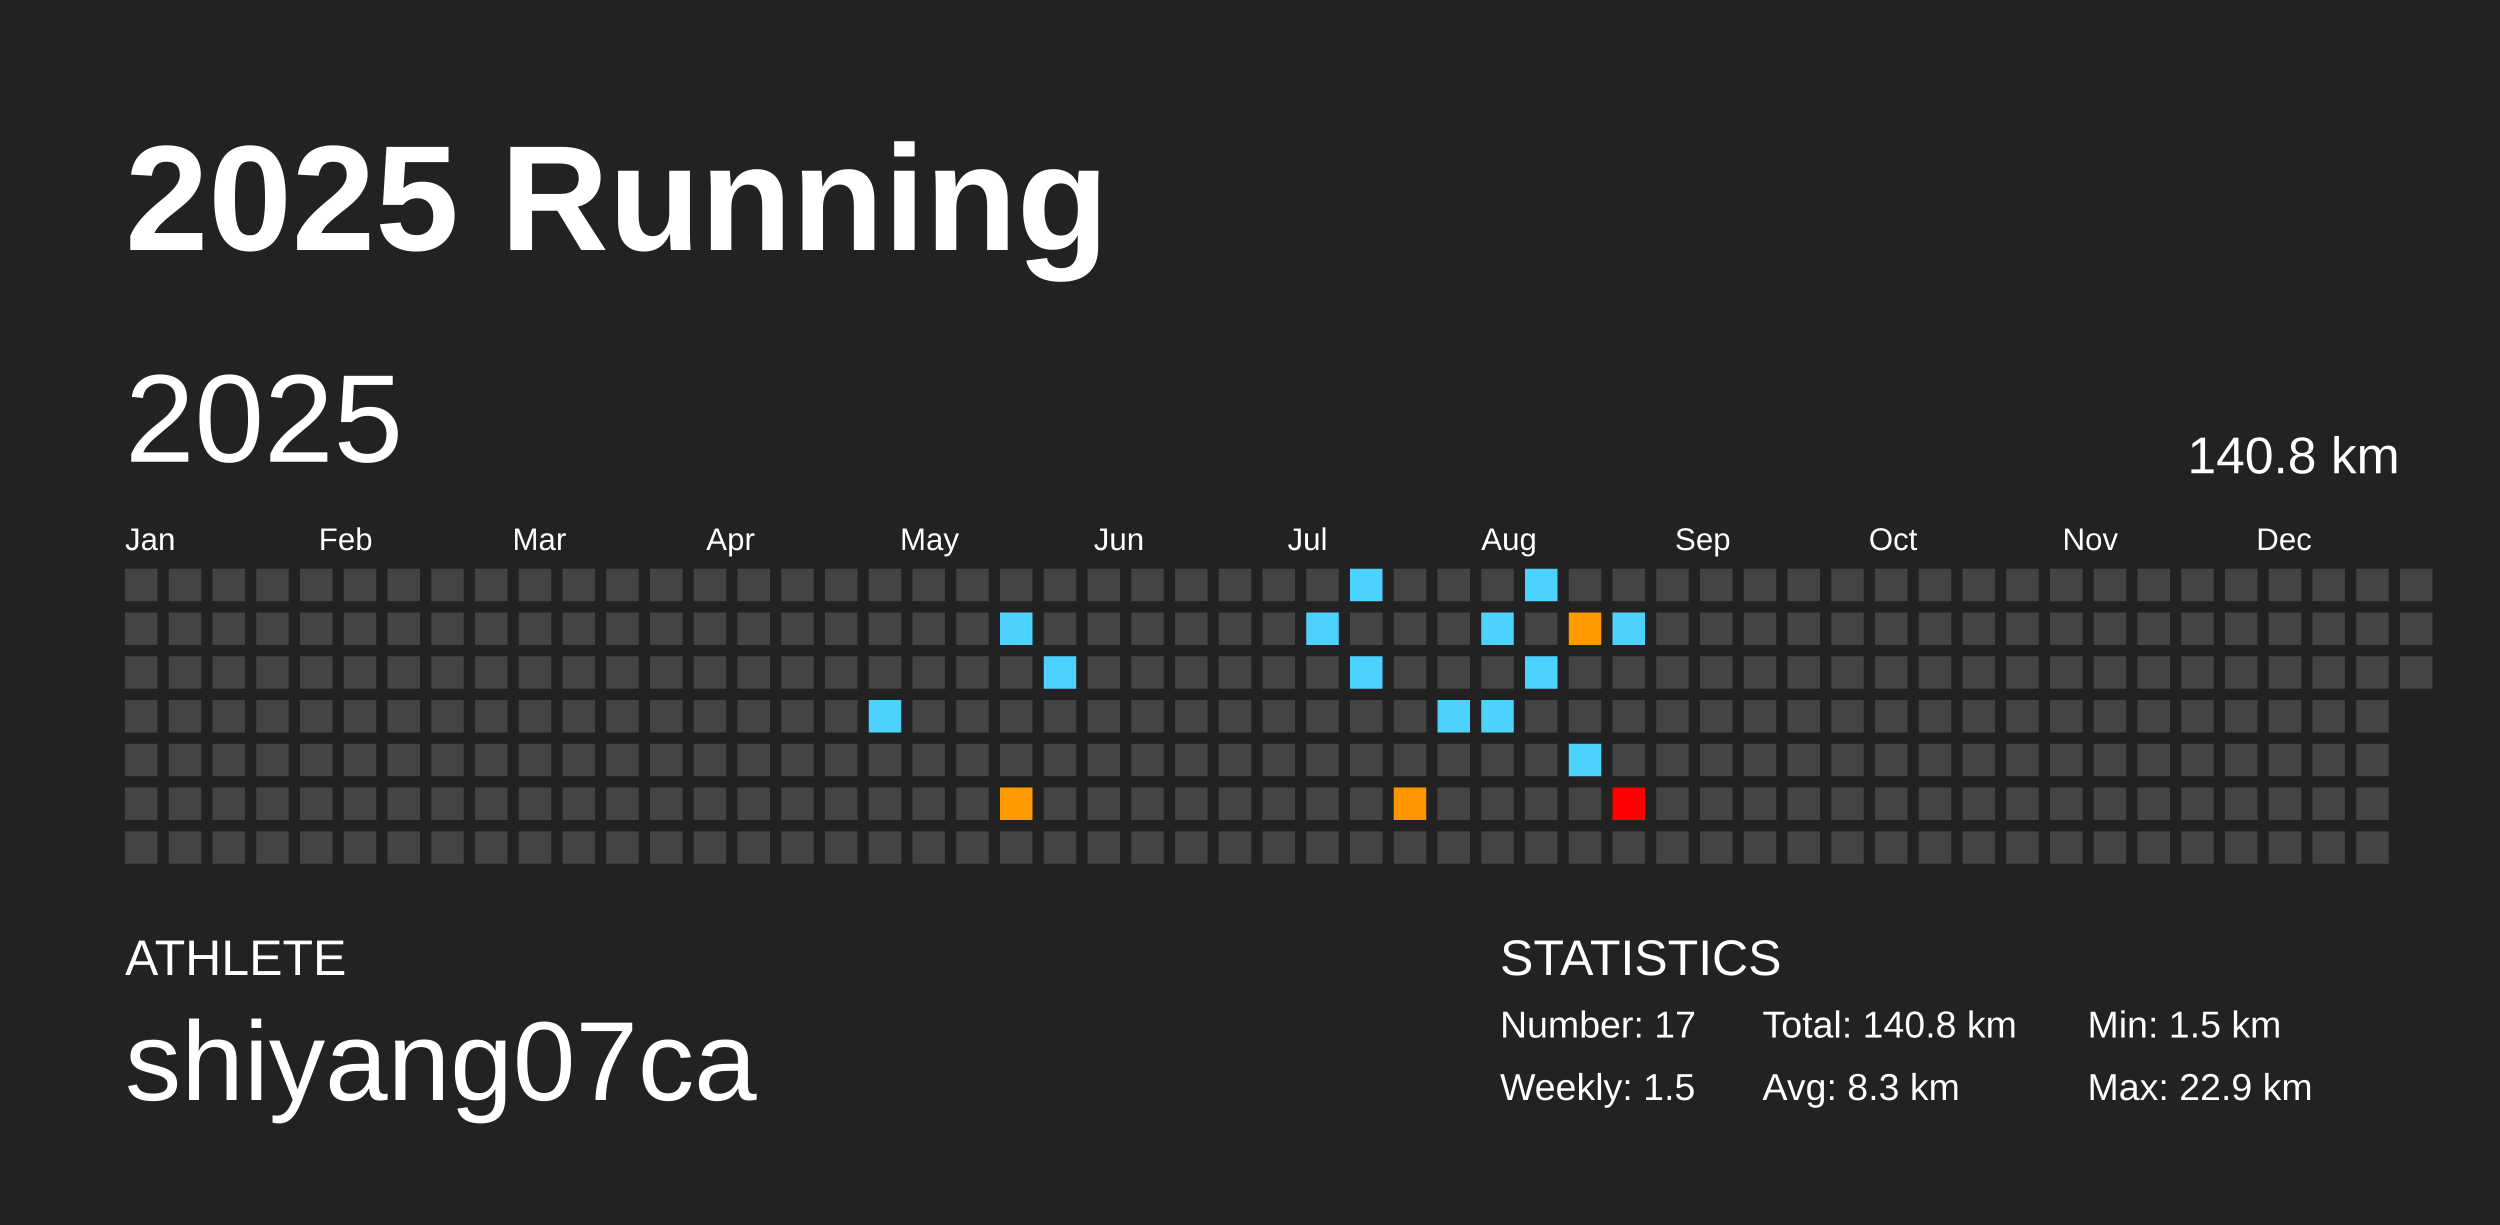
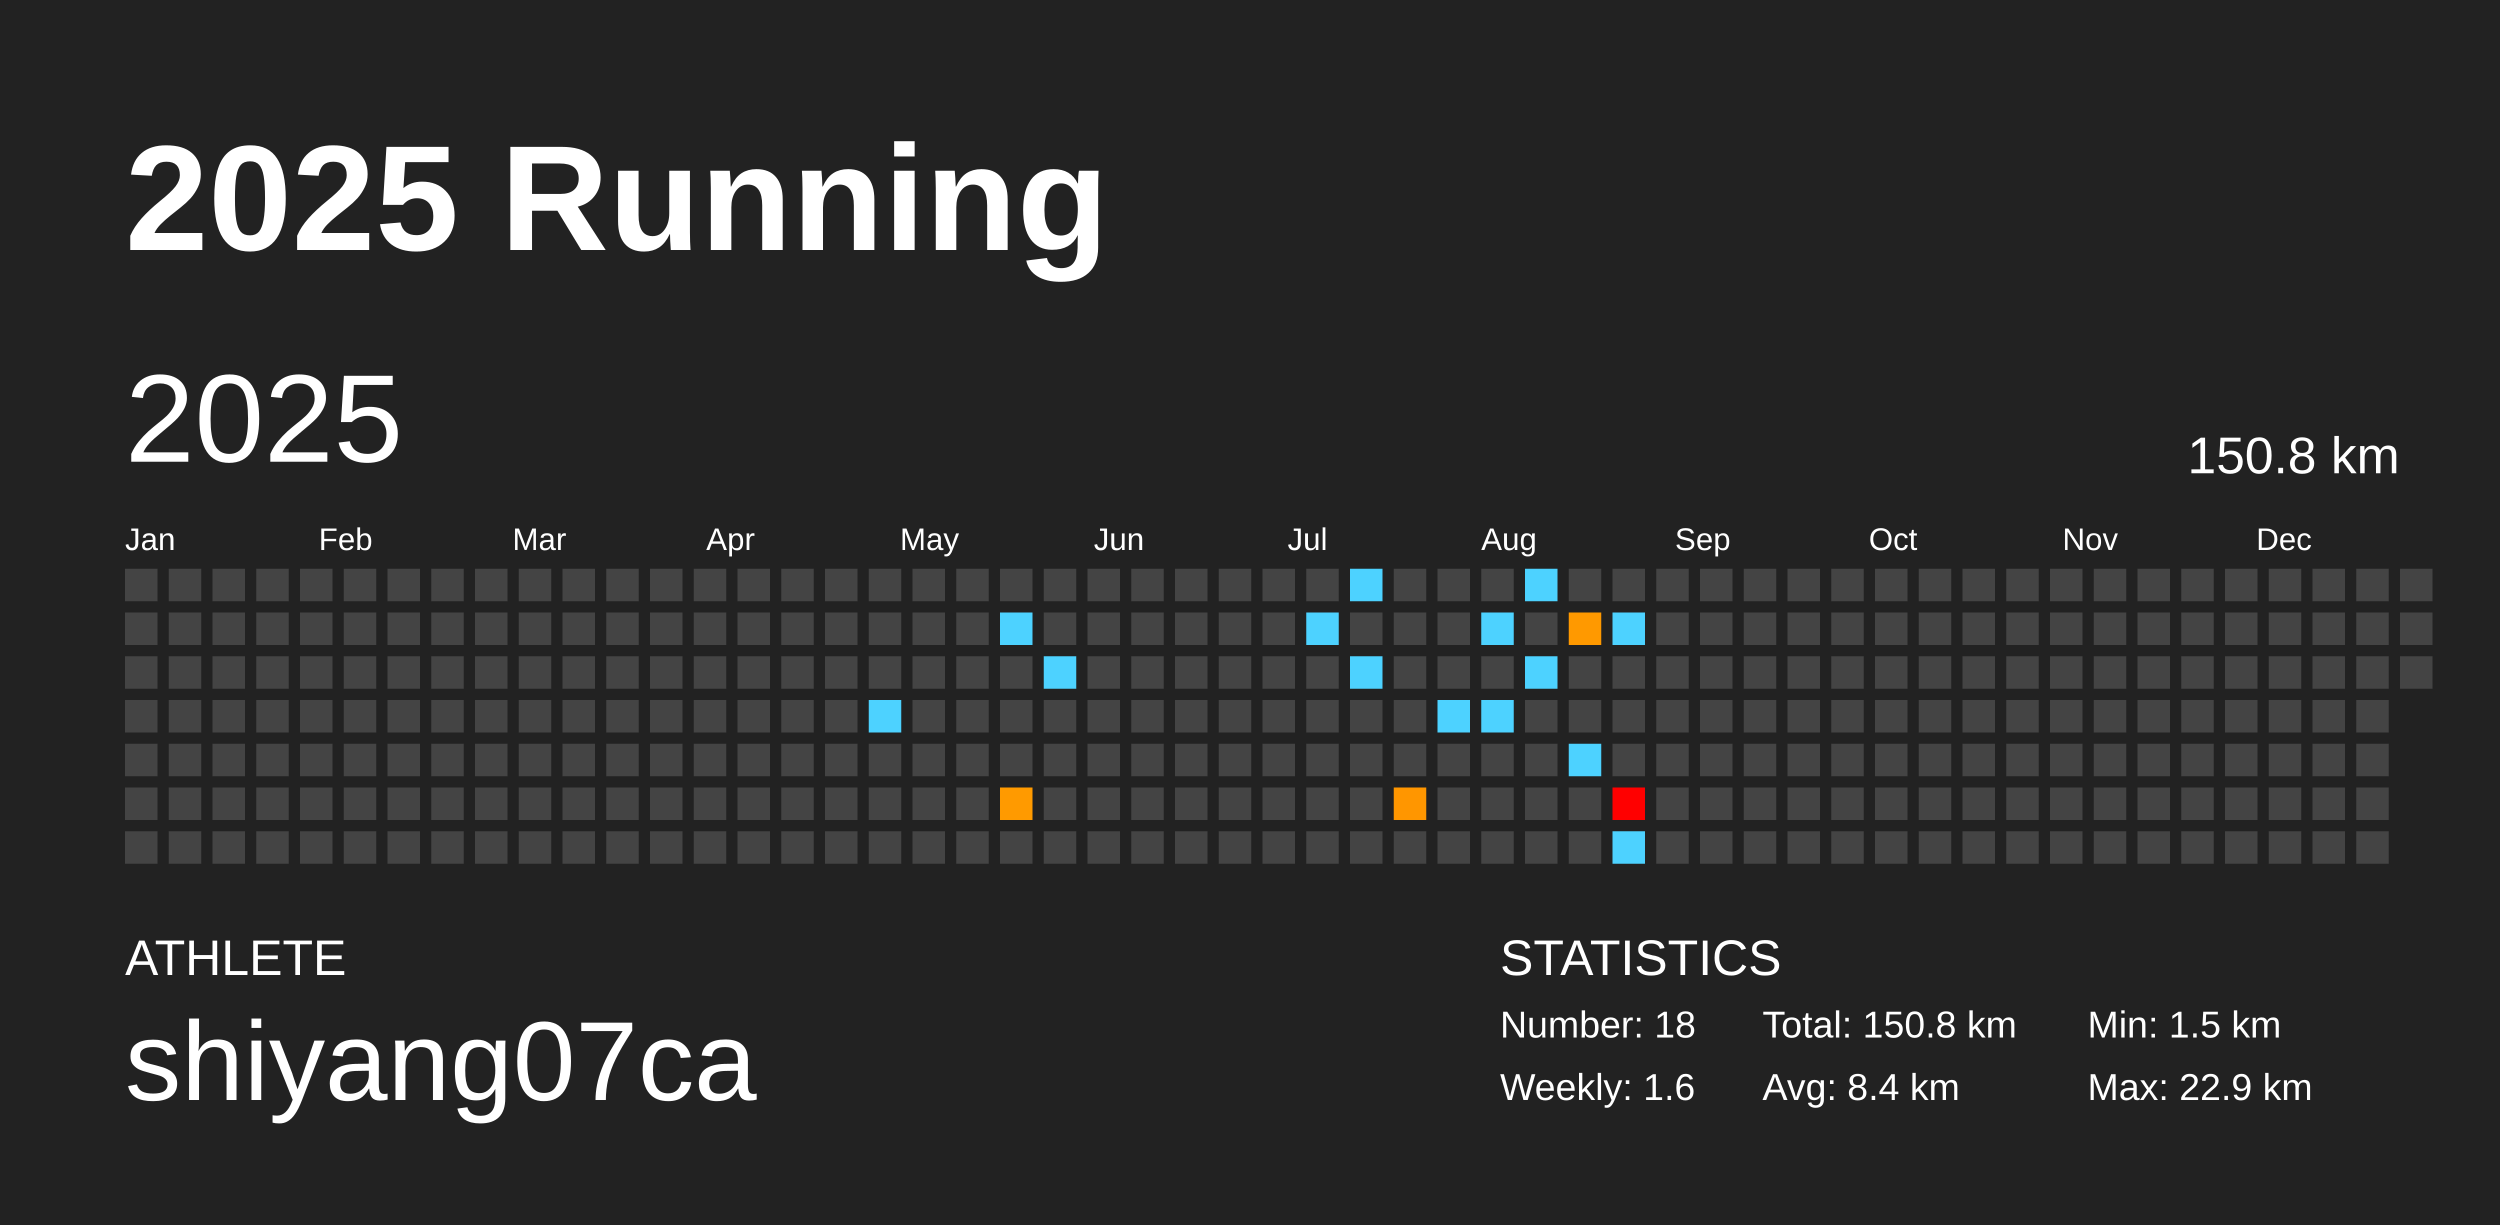
<svg xmlns="http://www.w3.org/2000/svg" baseProfile="full" height="98mm" version="1.1" viewBox="0,0,200,98" width="200mm">
  <defs />
  <rect fill="#222222" height="98" width="200" x="0" y="0" />
  <text fill="#FFFFFF" style="font-size:12px; font-family:Arial; font-weight:bold;" x="10" y="20">2025 Running</text>
  <text fill="#FFFFFF" style="font-size:4px; font-family:Arial" x="10" y="78">ATHLETE</text>
  <text fill="#FFFFFF" style="font-size:9px; font-family:Arial" x="10" y="88">shiyang07ca</text>
  <text fill="#FFFFFF" style="font-size:4px; font-family:Arial" x="120" y="78">STATISTICS</text>
-   <text fill="#FFFFFF" style="font-size:3px; font-family:Arial" x="120" y="83">Number: 17</text>
-   <text fill="#FFFFFF" style="font-size:3px; font-family:Arial" x="120" y="88">Weekly: 1.5</text>
-   <text fill="#FFFFFF" style="font-size:3px; font-family:Arial" x="141" y="83">Total: 140.8 km</text>
-   <text fill="#FFFFFF" style="font-size:3px; font-family:Arial" x="141" y="88">Avg: 8.3 km</text>
+   <text fill="#FFFFFF" style="font-size:3px; font-family:Arial" x="120" y="83">Number: 18</text>
+   <text fill="#FFFFFF" style="font-size:3px; font-family:Arial" x="120" y="88">Weekly: 1.6</text>
+   <text fill="#FFFFFF" style="font-size:3px; font-family:Arial" x="141" y="83">Total: 150.8 km</text>
+   <text fill="#FFFFFF" style="font-size:3px; font-family:Arial" x="141" y="88">Avg: 8.4 km</text>
  <text fill="#FFFFFF" style="font-size:3px; font-family:Arial" x="167" y="83">Min: 1.5 km</text>
  <text fill="#FFFFFF" style="font-size:3px; font-family:Arial" x="167" y="88">Max: 22.9 km</text>
  <text dominant-baseline="hanging" fill="#FFFFFF" style="font-size:10.0px; font-family:Arial;" x="10" y="30">2025</text>
-   <text dominant-baseline="hanging" fill="#FFFFFF" style="font-size:4.125px; font-family:Arial;" x="175" y="35">140.8 km</text>
+   <text dominant-baseline="hanging" fill="#FFFFFF" style="font-size:4.125px; font-family:Arial;" x="175" y="35">150.8 km</text>
  <text fill="#FFFFFF" style="font-size:2.5px; font-family:Arial" x="10.0" y="44">Jan</text>
  <text fill="#FFFFFF" style="font-size:2.5px; font-family:Arial" x="25.5" y="44">Feb</text>
  <text fill="#FFFFFF" style="font-size:2.5px; font-family:Arial" x="41.0" y="44">Mar</text>
  <text fill="#FFFFFF" style="font-size:2.5px; font-family:Arial" x="56.5" y="44">Apr</text>
  <text fill="#FFFFFF" style="font-size:2.5px; font-family:Arial" x="72.0" y="44">May</text>
  <text fill="#FFFFFF" style="font-size:2.5px; font-family:Arial" x="87.5" y="44">Jun</text>
  <text fill="#FFFFFF" style="font-size:2.5px; font-family:Arial" x="103.0" y="44">Jul</text>
  <text fill="#FFFFFF" style="font-size:2.5px; font-family:Arial" x="118.5" y="44">Aug</text>
  <text fill="#FFFFFF" style="font-size:2.5px; font-family:Arial" x="134.0" y="44">Sep</text>
  <text fill="#FFFFFF" style="font-size:2.5px; font-family:Arial" x="149.5" y="44">Oct</text>
  <text fill="#FFFFFF" style="font-size:2.5px; font-family:Arial" x="165.0" y="44">Nov</text>
  <text fill="#FFFFFF" style="font-size:2.5px; font-family:Arial" x="180.5" y="44">Dec</text>
  <rect fill="#444444" height="2.6" width="2.6" x="10.0" y="45.5" />
  <rect fill="#444444" height="2.6" width="2.6" x="10.0" y="49.0" />
  <rect fill="#444444" height="2.6" width="2.6" x="10.0" y="52.5" />
  <rect fill="#444444" height="2.6" width="2.6" x="10.0" y="56.0" />
  <rect fill="#444444" height="2.6" width="2.6" x="10.0" y="59.5" />
  <rect fill="#444444" height="2.6" width="2.6" x="10.0" y="63.0" />
  <rect fill="#444444" height="2.6" width="2.6" x="10.0" y="66.5" />
  <rect fill="#444444" height="2.6" width="2.6" x="13.5" y="45.5" />
  <rect fill="#444444" height="2.6" width="2.6" x="13.5" y="49.0" />
  <rect fill="#444444" height="2.6" width="2.6" x="13.5" y="52.5" />
  <rect fill="#444444" height="2.6" width="2.6" x="13.5" y="56.0" />
  <rect fill="#444444" height="2.6" width="2.6" x="13.5" y="59.5" />
  <rect fill="#444444" height="2.6" width="2.6" x="13.5" y="63.0" />
  <rect fill="#444444" height="2.6" width="2.6" x="13.5" y="66.5" />
  <rect fill="#444444" height="2.6" width="2.6" x="17.0" y="45.5" />
  <rect fill="#444444" height="2.6" width="2.6" x="17.0" y="49.0" />
  <rect fill="#444444" height="2.6" width="2.6" x="17.0" y="52.5" />
  <rect fill="#444444" height="2.6" width="2.6" x="17.0" y="56.0" />
  <rect fill="#444444" height="2.6" width="2.6" x="17.0" y="59.5" />
  <rect fill="#444444" height="2.6" width="2.6" x="17.0" y="63.0" />
  <rect fill="#444444" height="2.6" width="2.6" x="17.0" y="66.5" />
  <rect fill="#444444" height="2.6" width="2.6" x="20.5" y="45.5" />
  <rect fill="#444444" height="2.6" width="2.6" x="20.5" y="49.0" />
  <rect fill="#444444" height="2.6" width="2.6" x="20.5" y="52.5" />
  <rect fill="#444444" height="2.6" width="2.6" x="20.5" y="56.0" />
  <rect fill="#444444" height="2.6" width="2.6" x="20.5" y="59.5" />
  <rect fill="#444444" height="2.6" width="2.6" x="20.5" y="63.0" />
  <rect fill="#444444" height="2.6" width="2.6" x="20.5" y="66.5" />
  <rect fill="#444444" height="2.6" width="2.6" x="24.0" y="45.5" />
  <rect fill="#444444" height="2.6" width="2.6" x="24.0" y="49.0" />
  <rect fill="#444444" height="2.6" width="2.6" x="24.0" y="52.5" />
  <rect fill="#444444" height="2.6" width="2.6" x="24.0" y="56.0" />
  <rect fill="#444444" height="2.6" width="2.6" x="24.0" y="59.5" />
  <rect fill="#444444" height="2.6" width="2.6" x="24.0" y="63.0" />
  <rect fill="#444444" height="2.6" width="2.6" x="24.0" y="66.5" />
  <rect fill="#444444" height="2.6" width="2.6" x="27.5" y="45.5" />
  <rect fill="#444444" height="2.6" width="2.6" x="27.5" y="49.0" />
  <rect fill="#444444" height="2.6" width="2.6" x="27.5" y="52.5" />
  <rect fill="#444444" height="2.6" width="2.6" x="27.5" y="56.0" />
  <rect fill="#444444" height="2.6" width="2.6" x="27.5" y="59.5" />
  <rect fill="#444444" height="2.6" width="2.6" x="27.5" y="63.0" />
  <rect fill="#444444" height="2.6" width="2.6" x="27.5" y="66.5" />
  <rect fill="#444444" height="2.6" width="2.6" x="31.0" y="45.5" />
  <rect fill="#444444" height="2.6" width="2.6" x="31.0" y="49.0" />
  <rect fill="#444444" height="2.6" width="2.6" x="31.0" y="52.5" />
  <rect fill="#444444" height="2.6" width="2.6" x="31.0" y="56.0" />
  <rect fill="#444444" height="2.6" width="2.6" x="31.0" y="59.5" />
  <rect fill="#444444" height="2.6" width="2.6" x="31.0" y="63.0" />
  <rect fill="#444444" height="2.6" width="2.6" x="31.0" y="66.5" />
  <rect fill="#444444" height="2.6" width="2.6" x="34.5" y="45.5" />
  <rect fill="#444444" height="2.6" width="2.6" x="34.5" y="49.0" />
  <rect fill="#444444" height="2.6" width="2.6" x="34.5" y="52.5" />
  <rect fill="#444444" height="2.6" width="2.6" x="34.5" y="56.0" />
  <rect fill="#444444" height="2.6" width="2.6" x="34.5" y="59.5" />
  <rect fill="#444444" height="2.6" width="2.6" x="34.5" y="63.0" />
  <rect fill="#444444" height="2.6" width="2.6" x="34.5" y="66.5" />
  <rect fill="#444444" height="2.6" width="2.6" x="38.0" y="45.5" />
  <rect fill="#444444" height="2.6" width="2.6" x="38.0" y="49.0" />
  <rect fill="#444444" height="2.6" width="2.6" x="38.0" y="52.5" />
  <rect fill="#444444" height="2.6" width="2.6" x="38.0" y="56.0" />
  <rect fill="#444444" height="2.6" width="2.6" x="38.0" y="59.5" />
  <rect fill="#444444" height="2.6" width="2.6" x="38.0" y="63.0" />
  <rect fill="#444444" height="2.6" width="2.6" x="38.0" y="66.5" />
  <rect fill="#444444" height="2.6" width="2.6" x="41.5" y="45.5" />
  <rect fill="#444444" height="2.6" width="2.6" x="41.5" y="49.0" />
  <rect fill="#444444" height="2.6" width="2.6" x="41.5" y="52.5" />
  <rect fill="#444444" height="2.6" width="2.6" x="41.5" y="56.0" />
  <rect fill="#444444" height="2.6" width="2.6" x="41.5" y="59.5" />
  <rect fill="#444444" height="2.6" width="2.6" x="41.5" y="63.0" />
  <rect fill="#444444" height="2.6" width="2.6" x="41.5" y="66.5" />
  <rect fill="#444444" height="2.6" width="2.6" x="45.0" y="45.5" />
  <rect fill="#444444" height="2.6" width="2.6" x="45.0" y="49.0" />
  <rect fill="#444444" height="2.6" width="2.6" x="45.0" y="52.5" />
  <rect fill="#444444" height="2.6" width="2.6" x="45.0" y="56.0" />
  <rect fill="#444444" height="2.6" width="2.6" x="45.0" y="59.5" />
  <rect fill="#444444" height="2.6" width="2.6" x="45.0" y="63.0" />
  <rect fill="#444444" height="2.6" width="2.6" x="45.0" y="66.5" />
  <rect fill="#444444" height="2.6" width="2.6" x="48.5" y="45.5" />
  <rect fill="#444444" height="2.6" width="2.6" x="48.5" y="49.0" />
  <rect fill="#444444" height="2.6" width="2.6" x="48.5" y="52.5" />
  <rect fill="#444444" height="2.6" width="2.6" x="48.5" y="56.0" />
  <rect fill="#444444" height="2.6" width="2.6" x="48.5" y="59.5" />
  <rect fill="#444444" height="2.6" width="2.6" x="48.5" y="63.0" />
  <rect fill="#444444" height="2.6" width="2.6" x="48.5" y="66.5" />
  <rect fill="#444444" height="2.6" width="2.6" x="52.0" y="45.5" />
  <rect fill="#444444" height="2.6" width="2.6" x="52.0" y="49.0" />
  <rect fill="#444444" height="2.6" width="2.6" x="52.0" y="52.5" />
  <rect fill="#444444" height="2.6" width="2.6" x="52.0" y="56.0" />
  <rect fill="#444444" height="2.6" width="2.6" x="52.0" y="59.5" />
  <rect fill="#444444" height="2.6" width="2.6" x="52.0" y="63.0" />
  <rect fill="#444444" height="2.6" width="2.6" x="52.0" y="66.5" />
  <rect fill="#444444" height="2.6" width="2.6" x="55.5" y="45.5" />
  <rect fill="#444444" height="2.6" width="2.6" x="55.5" y="49.0" />
  <rect fill="#444444" height="2.6" width="2.6" x="55.5" y="52.5" />
  <rect fill="#444444" height="2.6" width="2.6" x="55.5" y="56.0" />
  <rect fill="#444444" height="2.6" width="2.6" x="55.5" y="59.5" />
  <rect fill="#444444" height="2.6" width="2.6" x="55.5" y="63.0" />
  <rect fill="#444444" height="2.6" width="2.6" x="55.5" y="66.5" />
  <rect fill="#444444" height="2.6" width="2.6" x="59.0" y="45.5" />
  <rect fill="#444444" height="2.6" width="2.6" x="59.0" y="49.0" />
  <rect fill="#444444" height="2.6" width="2.6" x="59.0" y="52.5" />
  <rect fill="#444444" height="2.6" width="2.6" x="59.0" y="56.0" />
  <rect fill="#444444" height="2.6" width="2.6" x="59.0" y="59.5" />
  <rect fill="#444444" height="2.6" width="2.6" x="59.0" y="63.0" />
  <rect fill="#444444" height="2.6" width="2.6" x="59.0" y="66.5" />
  <rect fill="#444444" height="2.6" width="2.6" x="62.5" y="45.5" />
  <rect fill="#444444" height="2.6" width="2.6" x="62.5" y="49.0" />
  <rect fill="#444444" height="2.6" width="2.6" x="62.5" y="52.5" />
  <rect fill="#444444" height="2.6" width="2.6" x="62.5" y="56.0" />
  <rect fill="#444444" height="2.6" width="2.6" x="62.5" y="59.5" />
  <rect fill="#444444" height="2.6" width="2.6" x="62.5" y="63.0" />
  <rect fill="#444444" height="2.6" width="2.6" x="62.5" y="66.5" />
  <rect fill="#444444" height="2.6" width="2.6" x="66.0" y="45.5" />
  <rect fill="#444444" height="2.6" width="2.6" x="66.0" y="49.0" />
  <rect fill="#444444" height="2.6" width="2.6" x="66.0" y="52.5" />
  <rect fill="#444444" height="2.6" width="2.6" x="66.0" y="56.0" />
  <rect fill="#444444" height="2.6" width="2.6" x="66.0" y="59.5" />
  <rect fill="#444444" height="2.6" width="2.6" x="66.0" y="63.0" />
  <rect fill="#444444" height="2.6" width="2.6" x="66.0" y="66.5" />
  <rect fill="#444444" height="2.6" width="2.6" x="69.5" y="45.5" />
  <rect fill="#444444" height="2.6" width="2.6" x="69.5" y="49.0" />
  <rect fill="#444444" height="2.6" width="2.6" x="69.5" y="52.5" />
  <rect fill="#4dd2ff" height="2.6" width="2.6" x="69.5" y="56.0" />
  <rect fill="#444444" height="2.6" width="2.6" x="69.5" y="59.5" />
  <rect fill="#444444" height="2.6" width="2.6" x="69.5" y="63.0" />
  <rect fill="#444444" height="2.6" width="2.6" x="69.5" y="66.5" />
  <rect fill="#444444" height="2.6" width="2.6" x="73.0" y="45.5" />
  <rect fill="#444444" height="2.6" width="2.6" x="73.0" y="49.0" />
  <rect fill="#444444" height="2.6" width="2.6" x="73.0" y="52.5" />
  <rect fill="#444444" height="2.6" width="2.6" x="73.0" y="56.0" />
  <rect fill="#444444" height="2.6" width="2.6" x="73.0" y="59.5" />
  <rect fill="#444444" height="2.6" width="2.6" x="73.0" y="63.0" />
  <rect fill="#444444" height="2.6" width="2.6" x="73.0" y="66.5" />
  <rect fill="#444444" height="2.6" width="2.6" x="76.5" y="45.5" />
  <rect fill="#444444" height="2.6" width="2.6" x="76.5" y="49.0" />
  <rect fill="#444444" height="2.6" width="2.6" x="76.5" y="52.5" />
  <rect fill="#444444" height="2.6" width="2.6" x="76.5" y="56.0" />
  <rect fill="#444444" height="2.6" width="2.6" x="76.5" y="59.5" />
  <rect fill="#444444" height="2.6" width="2.6" x="76.5" y="63.0" />
  <rect fill="#444444" height="2.6" width="2.6" x="76.5" y="66.5" />
  <rect fill="#444444" height="2.6" width="2.6" x="80.0" y="45.5" />
  <rect fill="#4dd2ff" height="2.6" width="2.6" x="80.0" y="49.0" />
  <rect fill="#444444" height="2.6" width="2.6" x="80.0" y="52.5" />
  <rect fill="#444444" height="2.6" width="2.6" x="80.0" y="56.0" />
  <rect fill="#444444" height="2.6" width="2.6" x="80.0" y="59.5" />
  <rect fill="#ff9a00" height="2.6" width="2.6" x="80.0" y="63.0" />
  <rect fill="#444444" height="2.6" width="2.6" x="80.0" y="66.5" />
  <rect fill="#444444" height="2.6" width="2.6" x="83.5" y="45.5" />
  <rect fill="#444444" height="2.6" width="2.6" x="83.5" y="49.0" />
  <rect fill="#4dd2ff" height="2.6" width="2.6" x="83.5" y="52.5" />
  <rect fill="#444444" height="2.6" width="2.6" x="83.5" y="56.0" />
  <rect fill="#444444" height="2.6" width="2.6" x="83.5" y="59.5" />
  <rect fill="#444444" height="2.6" width="2.6" x="83.5" y="63.0" />
  <rect fill="#444444" height="2.6" width="2.6" x="83.5" y="66.5" />
  <rect fill="#444444" height="2.6" width="2.6" x="87.0" y="45.5" />
  <rect fill="#444444" height="2.6" width="2.6" x="87.0" y="49.0" />
  <rect fill="#444444" height="2.6" width="2.6" x="87.0" y="52.5" />
  <rect fill="#444444" height="2.6" width="2.6" x="87.0" y="56.0" />
  <rect fill="#444444" height="2.6" width="2.6" x="87.0" y="59.5" />
  <rect fill="#444444" height="2.6" width="2.6" x="87.0" y="63.0" />
  <rect fill="#444444" height="2.6" width="2.6" x="87.0" y="66.5" />
  <rect fill="#444444" height="2.6" width="2.6" x="90.5" y="45.5" />
  <rect fill="#444444" height="2.6" width="2.6" x="90.5" y="49.0" />
  <rect fill="#444444" height="2.6" width="2.6" x="90.5" y="52.5" />
  <rect fill="#444444" height="2.6" width="2.6" x="90.5" y="56.0" />
  <rect fill="#444444" height="2.6" width="2.6" x="90.5" y="59.5" />
  <rect fill="#444444" height="2.6" width="2.6" x="90.5" y="63.0" />
  <rect fill="#444444" height="2.6" width="2.6" x="90.5" y="66.5" />
  <rect fill="#444444" height="2.6" width="2.6" x="94.0" y="45.5" />
  <rect fill="#444444" height="2.6" width="2.6" x="94.0" y="49.0" />
  <rect fill="#444444" height="2.6" width="2.6" x="94.0" y="52.5" />
  <rect fill="#444444" height="2.6" width="2.6" x="94.0" y="56.0" />
  <rect fill="#444444" height="2.6" width="2.6" x="94.0" y="59.5" />
  <rect fill="#444444" height="2.6" width="2.6" x="94.0" y="63.0" />
  <rect fill="#444444" height="2.6" width="2.6" x="94.0" y="66.5" />
  <rect fill="#444444" height="2.6" width="2.6" x="97.5" y="45.5" />
  <rect fill="#444444" height="2.6" width="2.6" x="97.5" y="49.0" />
  <rect fill="#444444" height="2.6" width="2.6" x="97.5" y="52.5" />
  <rect fill="#444444" height="2.6" width="2.6" x="97.5" y="56.0" />
  <rect fill="#444444" height="2.6" width="2.6" x="97.5" y="59.5" />
  <rect fill="#444444" height="2.6" width="2.6" x="97.5" y="63.0" />
  <rect fill="#444444" height="2.6" width="2.6" x="97.5" y="66.5" />
  <rect fill="#444444" height="2.6" width="2.6" x="101.0" y="45.5" />
  <rect fill="#444444" height="2.6" width="2.6" x="101.0" y="49.0" />
  <rect fill="#444444" height="2.6" width="2.6" x="101.0" y="52.5" />
  <rect fill="#444444" height="2.6" width="2.6" x="101.0" y="56.0" />
  <rect fill="#444444" height="2.6" width="2.6" x="101.0" y="59.5" />
  <rect fill="#444444" height="2.6" width="2.6" x="101.0" y="63.0" />
  <rect fill="#444444" height="2.6" width="2.6" x="101.0" y="66.5" />
  <rect fill="#444444" height="2.6" width="2.6" x="104.5" y="45.5" />
  <rect fill="#4dd2ff" height="2.6" width="2.6" x="104.5" y="49.0" />
  <rect fill="#444444" height="2.6" width="2.6" x="104.5" y="52.5" />
  <rect fill="#444444" height="2.6" width="2.6" x="104.5" y="56.0" />
  <rect fill="#444444" height="2.6" width="2.6" x="104.5" y="59.5" />
  <rect fill="#444444" height="2.6" width="2.6" x="104.5" y="63.0" />
  <rect fill="#444444" height="2.6" width="2.6" x="104.5" y="66.5" />
  <rect fill="#4dd2ff" height="2.6" width="2.6" x="108.0" y="45.5" />
  <rect fill="#444444" height="2.6" width="2.6" x="108.0" y="49.0" />
  <rect fill="#4dd2ff" height="2.6" width="2.6" x="108.0" y="52.5" />
  <rect fill="#444444" height="2.6" width="2.6" x="108.0" y="56.0" />
  <rect fill="#444444" height="2.6" width="2.6" x="108.0" y="59.5" />
  <rect fill="#444444" height="2.6" width="2.6" x="108.0" y="63.0" />
  <rect fill="#444444" height="2.6" width="2.6" x="108.0" y="66.5" />
  <rect fill="#444444" height="2.6" width="2.6" x="111.5" y="45.5" />
  <rect fill="#444444" height="2.6" width="2.6" x="111.5" y="49.0" />
  <rect fill="#444444" height="2.6" width="2.6" x="111.5" y="52.5" />
  <rect fill="#444444" height="2.6" width="2.6" x="111.5" y="56.0" />
  <rect fill="#444444" height="2.6" width="2.6" x="111.5" y="59.5" />
  <rect fill="#ff9600" height="2.6" width="2.6" x="111.5" y="63.0" />
  <rect fill="#444444" height="2.6" width="2.6" x="111.5" y="66.5" />
  <rect fill="#444444" height="2.6" width="2.6" x="115.0" y="45.5" />
  <rect fill="#444444" height="2.6" width="2.6" x="115.0" y="49.0" />
  <rect fill="#444444" height="2.6" width="2.6" x="115.0" y="52.5" />
  <rect fill="#4dd2ff" height="2.6" width="2.6" x="115.0" y="56.0" />
  <rect fill="#444444" height="2.6" width="2.6" x="115.0" y="59.5" />
  <rect fill="#444444" height="2.6" width="2.6" x="115.0" y="63.0" />
  <rect fill="#444444" height="2.6" width="2.6" x="115.0" y="66.5" />
  <rect fill="#444444" height="2.6" width="2.6" x="118.5" y="45.5" />
  <rect fill="#4dd2ff" height="2.6" width="2.6" x="118.5" y="49.0" />
  <rect fill="#444444" height="2.6" width="2.6" x="118.5" y="52.5" />
  <rect fill="#4dd2ff" height="2.6" width="2.6" x="118.5" y="56.0" />
  <rect fill="#444444" height="2.6" width="2.6" x="118.5" y="59.5" />
  <rect fill="#444444" height="2.6" width="2.6" x="118.5" y="63.0" />
  <rect fill="#444444" height="2.6" width="2.6" x="118.5" y="66.5" />
  <rect fill="#4dd2ff" height="2.6" width="2.6" x="122.0" y="45.5" />
  <rect fill="#444444" height="2.6" width="2.6" x="122.0" y="49.0" />
  <rect fill="#4dd2ff" height="2.6" width="2.6" x="122.0" y="52.5" />
  <rect fill="#444444" height="2.6" width="2.6" x="122.0" y="56.0" />
  <rect fill="#444444" height="2.6" width="2.6" x="122.0" y="59.5" />
  <rect fill="#444444" height="2.6" width="2.6" x="122.0" y="63.0" />
  <rect fill="#444444" height="2.6" width="2.6" x="122.0" y="66.5" />
  <rect fill="#444444" height="2.6" width="2.6" x="125.5" y="45.5" />
  <rect fill="#ff9900" height="2.6" width="2.6" x="125.5" y="49.0" />
  <rect fill="#444444" height="2.6" width="2.6" x="125.5" y="52.5" />
  <rect fill="#444444" height="2.6" width="2.6" x="125.5" y="56.0" />
  <rect fill="#4dd2ff" height="2.6" width="2.6" x="125.5" y="59.5" />
  <rect fill="#444444" height="2.6" width="2.6" x="125.5" y="63.0" />
  <rect fill="#444444" height="2.6" width="2.6" x="125.5" y="66.5" />
  <rect fill="#444444" height="2.6" width="2.6" x="129.0" y="45.5" />
  <rect fill="#4dd2ff" height="2.6" width="2.6" x="129.0" y="49.0" />
  <rect fill="#444444" height="2.6" width="2.6" x="129.0" y="52.5" />
  <rect fill="#444444" height="2.6" width="2.6" x="129.0" y="56.0" />
  <rect fill="#444444" height="2.6" width="2.6" x="129.0" y="59.5" />
  <rect fill="red" height="2.6" width="2.6" x="129.0" y="63.0" />
-   <rect fill="#444444" height="2.6" width="2.6" x="129.0" y="66.5" />
+   <rect fill="#4dd2ff" height="2.6" width="2.6" x="129.0" y="66.5" />
  <rect fill="#444444" height="2.6" width="2.6" x="132.5" y="45.5" />
  <rect fill="#444444" height="2.6" width="2.6" x="132.5" y="49.0" />
  <rect fill="#444444" height="2.6" width="2.6" x="132.5" y="52.5" />
  <rect fill="#444444" height="2.6" width="2.6" x="132.5" y="56.0" />
  <rect fill="#444444" height="2.6" width="2.6" x="132.5" y="59.5" />
  <rect fill="#444444" height="2.6" width="2.6" x="132.5" y="63.0" />
  <rect fill="#444444" height="2.6" width="2.6" x="132.5" y="66.5" />
  <rect fill="#444444" height="2.6" width="2.6" x="136.0" y="45.5" />
  <rect fill="#444444" height="2.6" width="2.6" x="136.0" y="49.0" />
  <rect fill="#444444" height="2.6" width="2.6" x="136.0" y="52.5" />
  <rect fill="#444444" height="2.6" width="2.6" x="136.0" y="56.0" />
  <rect fill="#444444" height="2.6" width="2.6" x="136.0" y="59.5" />
  <rect fill="#444444" height="2.6" width="2.6" x="136.0" y="63.0" />
  <rect fill="#444444" height="2.6" width="2.6" x="136.0" y="66.5" />
  <rect fill="#444444" height="2.6" width="2.6" x="139.5" y="45.5" />
  <rect fill="#444444" height="2.6" width="2.6" x="139.5" y="49.0" />
  <rect fill="#444444" height="2.6" width="2.6" x="139.5" y="52.5" />
  <rect fill="#444444" height="2.6" width="2.6" x="139.5" y="56.0" />
  <rect fill="#444444" height="2.6" width="2.6" x="139.5" y="59.5" />
  <rect fill="#444444" height="2.6" width="2.6" x="139.5" y="63.0" />
  <rect fill="#444444" height="2.6" width="2.6" x="139.5" y="66.5" />
  <rect fill="#444444" height="2.6" width="2.6" x="143.0" y="45.5" />
  <rect fill="#444444" height="2.6" width="2.6" x="143.0" y="49.0" />
  <rect fill="#444444" height="2.6" width="2.6" x="143.0" y="52.5" />
  <rect fill="#444444" height="2.6" width="2.6" x="143.0" y="56.0" />
  <rect fill="#444444" height="2.6" width="2.6" x="143.0" y="59.5" />
  <rect fill="#444444" height="2.6" width="2.6" x="143.0" y="63.0" />
  <rect fill="#444444" height="2.6" width="2.6" x="143.0" y="66.5" />
  <rect fill="#444444" height="2.6" width="2.6" x="146.5" y="45.5" />
  <rect fill="#444444" height="2.6" width="2.6" x="146.5" y="49.0" />
  <rect fill="#444444" height="2.6" width="2.6" x="146.5" y="52.5" />
  <rect fill="#444444" height="2.6" width="2.6" x="146.5" y="56.0" />
  <rect fill="#444444" height="2.6" width="2.6" x="146.5" y="59.5" />
  <rect fill="#444444" height="2.6" width="2.6" x="146.5" y="63.0" />
  <rect fill="#444444" height="2.6" width="2.6" x="146.5" y="66.5" />
  <rect fill="#444444" height="2.6" width="2.6" x="150.0" y="45.5" />
  <rect fill="#444444" height="2.6" width="2.6" x="150.0" y="49.0" />
  <rect fill="#444444" height="2.6" width="2.6" x="150.0" y="52.5" />
  <rect fill="#444444" height="2.6" width="2.6" x="150.0" y="56.0" />
  <rect fill="#444444" height="2.6" width="2.6" x="150.0" y="59.5" />
  <rect fill="#444444" height="2.6" width="2.6" x="150.0" y="63.0" />
  <rect fill="#444444" height="2.6" width="2.6" x="150.0" y="66.5" />
  <rect fill="#444444" height="2.6" width="2.6" x="153.5" y="45.5" />
  <rect fill="#444444" height="2.6" width="2.6" x="153.5" y="49.0" />
  <rect fill="#444444" height="2.6" width="2.6" x="153.5" y="52.5" />
  <rect fill="#444444" height="2.6" width="2.6" x="153.5" y="56.0" />
  <rect fill="#444444" height="2.6" width="2.6" x="153.5" y="59.5" />
  <rect fill="#444444" height="2.6" width="2.6" x="153.5" y="63.0" />
  <rect fill="#444444" height="2.6" width="2.6" x="153.5" y="66.5" />
  <rect fill="#444444" height="2.6" width="2.6" x="157.0" y="45.5" />
  <rect fill="#444444" height="2.6" width="2.6" x="157.0" y="49.0" />
  <rect fill="#444444" height="2.6" width="2.6" x="157.0" y="52.5" />
  <rect fill="#444444" height="2.6" width="2.6" x="157.0" y="56.0" />
  <rect fill="#444444" height="2.6" width="2.6" x="157.0" y="59.5" />
  <rect fill="#444444" height="2.6" width="2.6" x="157.0" y="63.0" />
  <rect fill="#444444" height="2.6" width="2.6" x="157.0" y="66.5" />
  <rect fill="#444444" height="2.6" width="2.6" x="160.5" y="45.5" />
  <rect fill="#444444" height="2.6" width="2.6" x="160.5" y="49.0" />
  <rect fill="#444444" height="2.6" width="2.6" x="160.5" y="52.5" />
  <rect fill="#444444" height="2.6" width="2.6" x="160.5" y="56.0" />
  <rect fill="#444444" height="2.6" width="2.6" x="160.5" y="59.5" />
  <rect fill="#444444" height="2.6" width="2.6" x="160.5" y="63.0" />
  <rect fill="#444444" height="2.6" width="2.6" x="160.5" y="66.5" />
  <rect fill="#444444" height="2.6" width="2.6" x="164.0" y="45.5" />
  <rect fill="#444444" height="2.6" width="2.6" x="164.0" y="49.0" />
  <rect fill="#444444" height="2.6" width="2.6" x="164.0" y="52.5" />
  <rect fill="#444444" height="2.6" width="2.6" x="164.0" y="56.0" />
  <rect fill="#444444" height="2.6" width="2.6" x="164.0" y="59.5" />
  <rect fill="#444444" height="2.6" width="2.6" x="164.0" y="63.0" />
  <rect fill="#444444" height="2.6" width="2.6" x="164.0" y="66.5" />
  <rect fill="#444444" height="2.6" width="2.6" x="167.5" y="45.5" />
  <rect fill="#444444" height="2.6" width="2.6" x="167.5" y="49.0" />
  <rect fill="#444444" height="2.6" width="2.6" x="167.5" y="52.5" />
  <rect fill="#444444" height="2.6" width="2.6" x="167.5" y="56.0" />
  <rect fill="#444444" height="2.6" width="2.6" x="167.5" y="59.5" />
  <rect fill="#444444" height="2.6" width="2.6" x="167.5" y="63.0" />
  <rect fill="#444444" height="2.6" width="2.6" x="167.5" y="66.5" />
  <rect fill="#444444" height="2.6" width="2.6" x="171.0" y="45.5" />
  <rect fill="#444444" height="2.6" width="2.6" x="171.0" y="49.0" />
  <rect fill="#444444" height="2.6" width="2.6" x="171.0" y="52.5" />
  <rect fill="#444444" height="2.6" width="2.6" x="171.0" y="56.0" />
  <rect fill="#444444" height="2.6" width="2.6" x="171.0" y="59.5" />
  <rect fill="#444444" height="2.6" width="2.6" x="171.0" y="63.0" />
  <rect fill="#444444" height="2.6" width="2.6" x="171.0" y="66.5" />
  <rect fill="#444444" height="2.6" width="2.6" x="174.5" y="45.5" />
  <rect fill="#444444" height="2.6" width="2.6" x="174.5" y="49.0" />
  <rect fill="#444444" height="2.6" width="2.6" x="174.5" y="52.5" />
  <rect fill="#444444" height="2.6" width="2.6" x="174.5" y="56.0" />
  <rect fill="#444444" height="2.6" width="2.6" x="174.5" y="59.5" />
  <rect fill="#444444" height="2.6" width="2.6" x="174.5" y="63.0" />
  <rect fill="#444444" height="2.6" width="2.6" x="174.5" y="66.5" />
  <rect fill="#444444" height="2.6" width="2.6" x="178.0" y="45.5" />
  <rect fill="#444444" height="2.6" width="2.6" x="178.0" y="49.0" />
  <rect fill="#444444" height="2.6" width="2.6" x="178.0" y="52.5" />
  <rect fill="#444444" height="2.6" width="2.6" x="178.0" y="56.0" />
  <rect fill="#444444" height="2.6" width="2.6" x="178.0" y="59.5" />
  <rect fill="#444444" height="2.6" width="2.6" x="178.0" y="63.0" />
  <rect fill="#444444" height="2.6" width="2.6" x="178.0" y="66.5" />
  <rect fill="#444444" height="2.6" width="2.6" x="181.5" y="45.5" />
  <rect fill="#444444" height="2.6" width="2.6" x="181.5" y="49.0" />
  <rect fill="#444444" height="2.6" width="2.6" x="181.5" y="52.5" />
  <rect fill="#444444" height="2.6" width="2.6" x="181.5" y="56.0" />
  <rect fill="#444444" height="2.6" width="2.6" x="181.5" y="59.5" />
  <rect fill="#444444" height="2.6" width="2.6" x="181.5" y="63.0" />
  <rect fill="#444444" height="2.6" width="2.6" x="181.5" y="66.5" />
  <rect fill="#444444" height="2.6" width="2.6" x="185.0" y="45.5" />
  <rect fill="#444444" height="2.6" width="2.6" x="185.0" y="49.0" />
  <rect fill="#444444" height="2.6" width="2.6" x="185.0" y="52.5" />
  <rect fill="#444444" height="2.6" width="2.6" x="185.0" y="56.0" />
  <rect fill="#444444" height="2.6" width="2.6" x="185.0" y="59.5" />
  <rect fill="#444444" height="2.6" width="2.6" x="185.0" y="63.0" />
  <rect fill="#444444" height="2.6" width="2.6" x="185.0" y="66.5" />
  <rect fill="#444444" height="2.6" width="2.6" x="188.5" y="45.5" />
  <rect fill="#444444" height="2.6" width="2.6" x="188.5" y="49.0" />
  <rect fill="#444444" height="2.6" width="2.6" x="188.5" y="52.5" />
  <rect fill="#444444" height="2.6" width="2.6" x="188.5" y="56.0" />
  <rect fill="#444444" height="2.6" width="2.6" x="188.5" y="59.5" />
  <rect fill="#444444" height="2.6" width="2.6" x="188.5" y="63.0" />
  <rect fill="#444444" height="2.6" width="2.6" x="188.5" y="66.5" />
  <rect fill="#444444" height="2.6" width="2.6" x="192.0" y="45.5" />
  <rect fill="#444444" height="2.6" width="2.6" x="192.0" y="49.0" />
  <rect fill="#444444" height="2.6" width="2.6" x="192.0" y="52.5" />
</svg>
